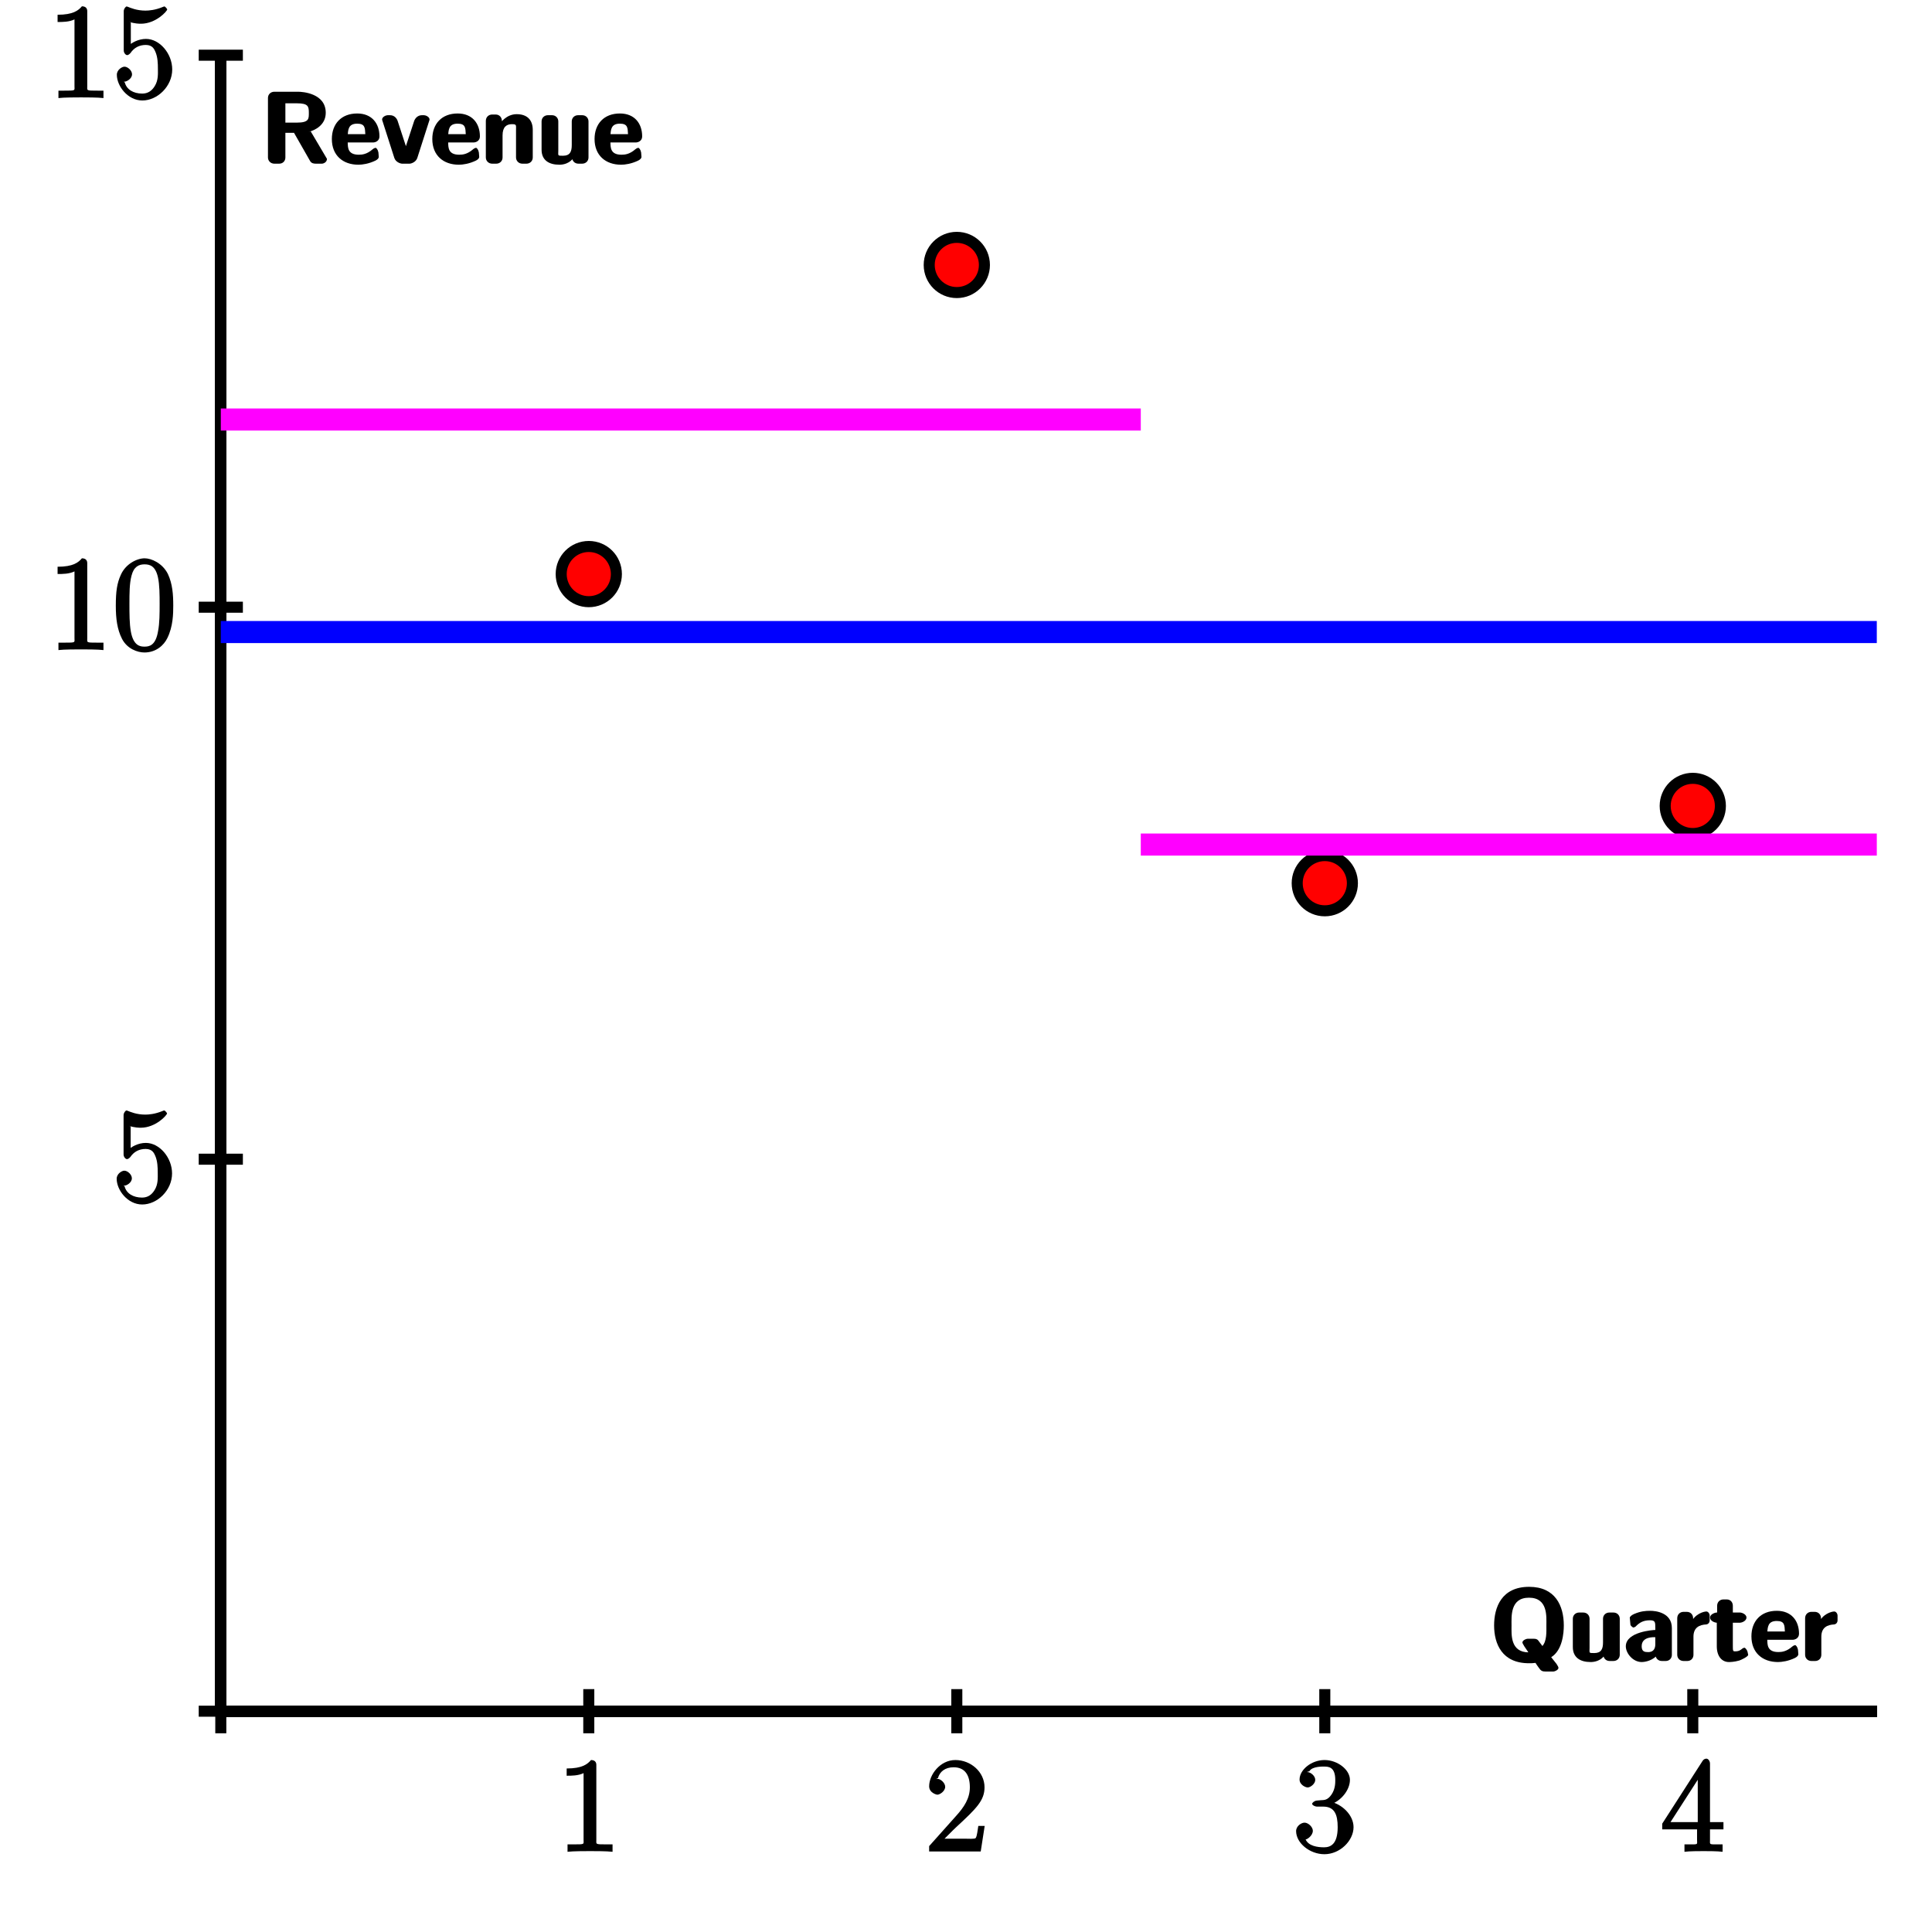
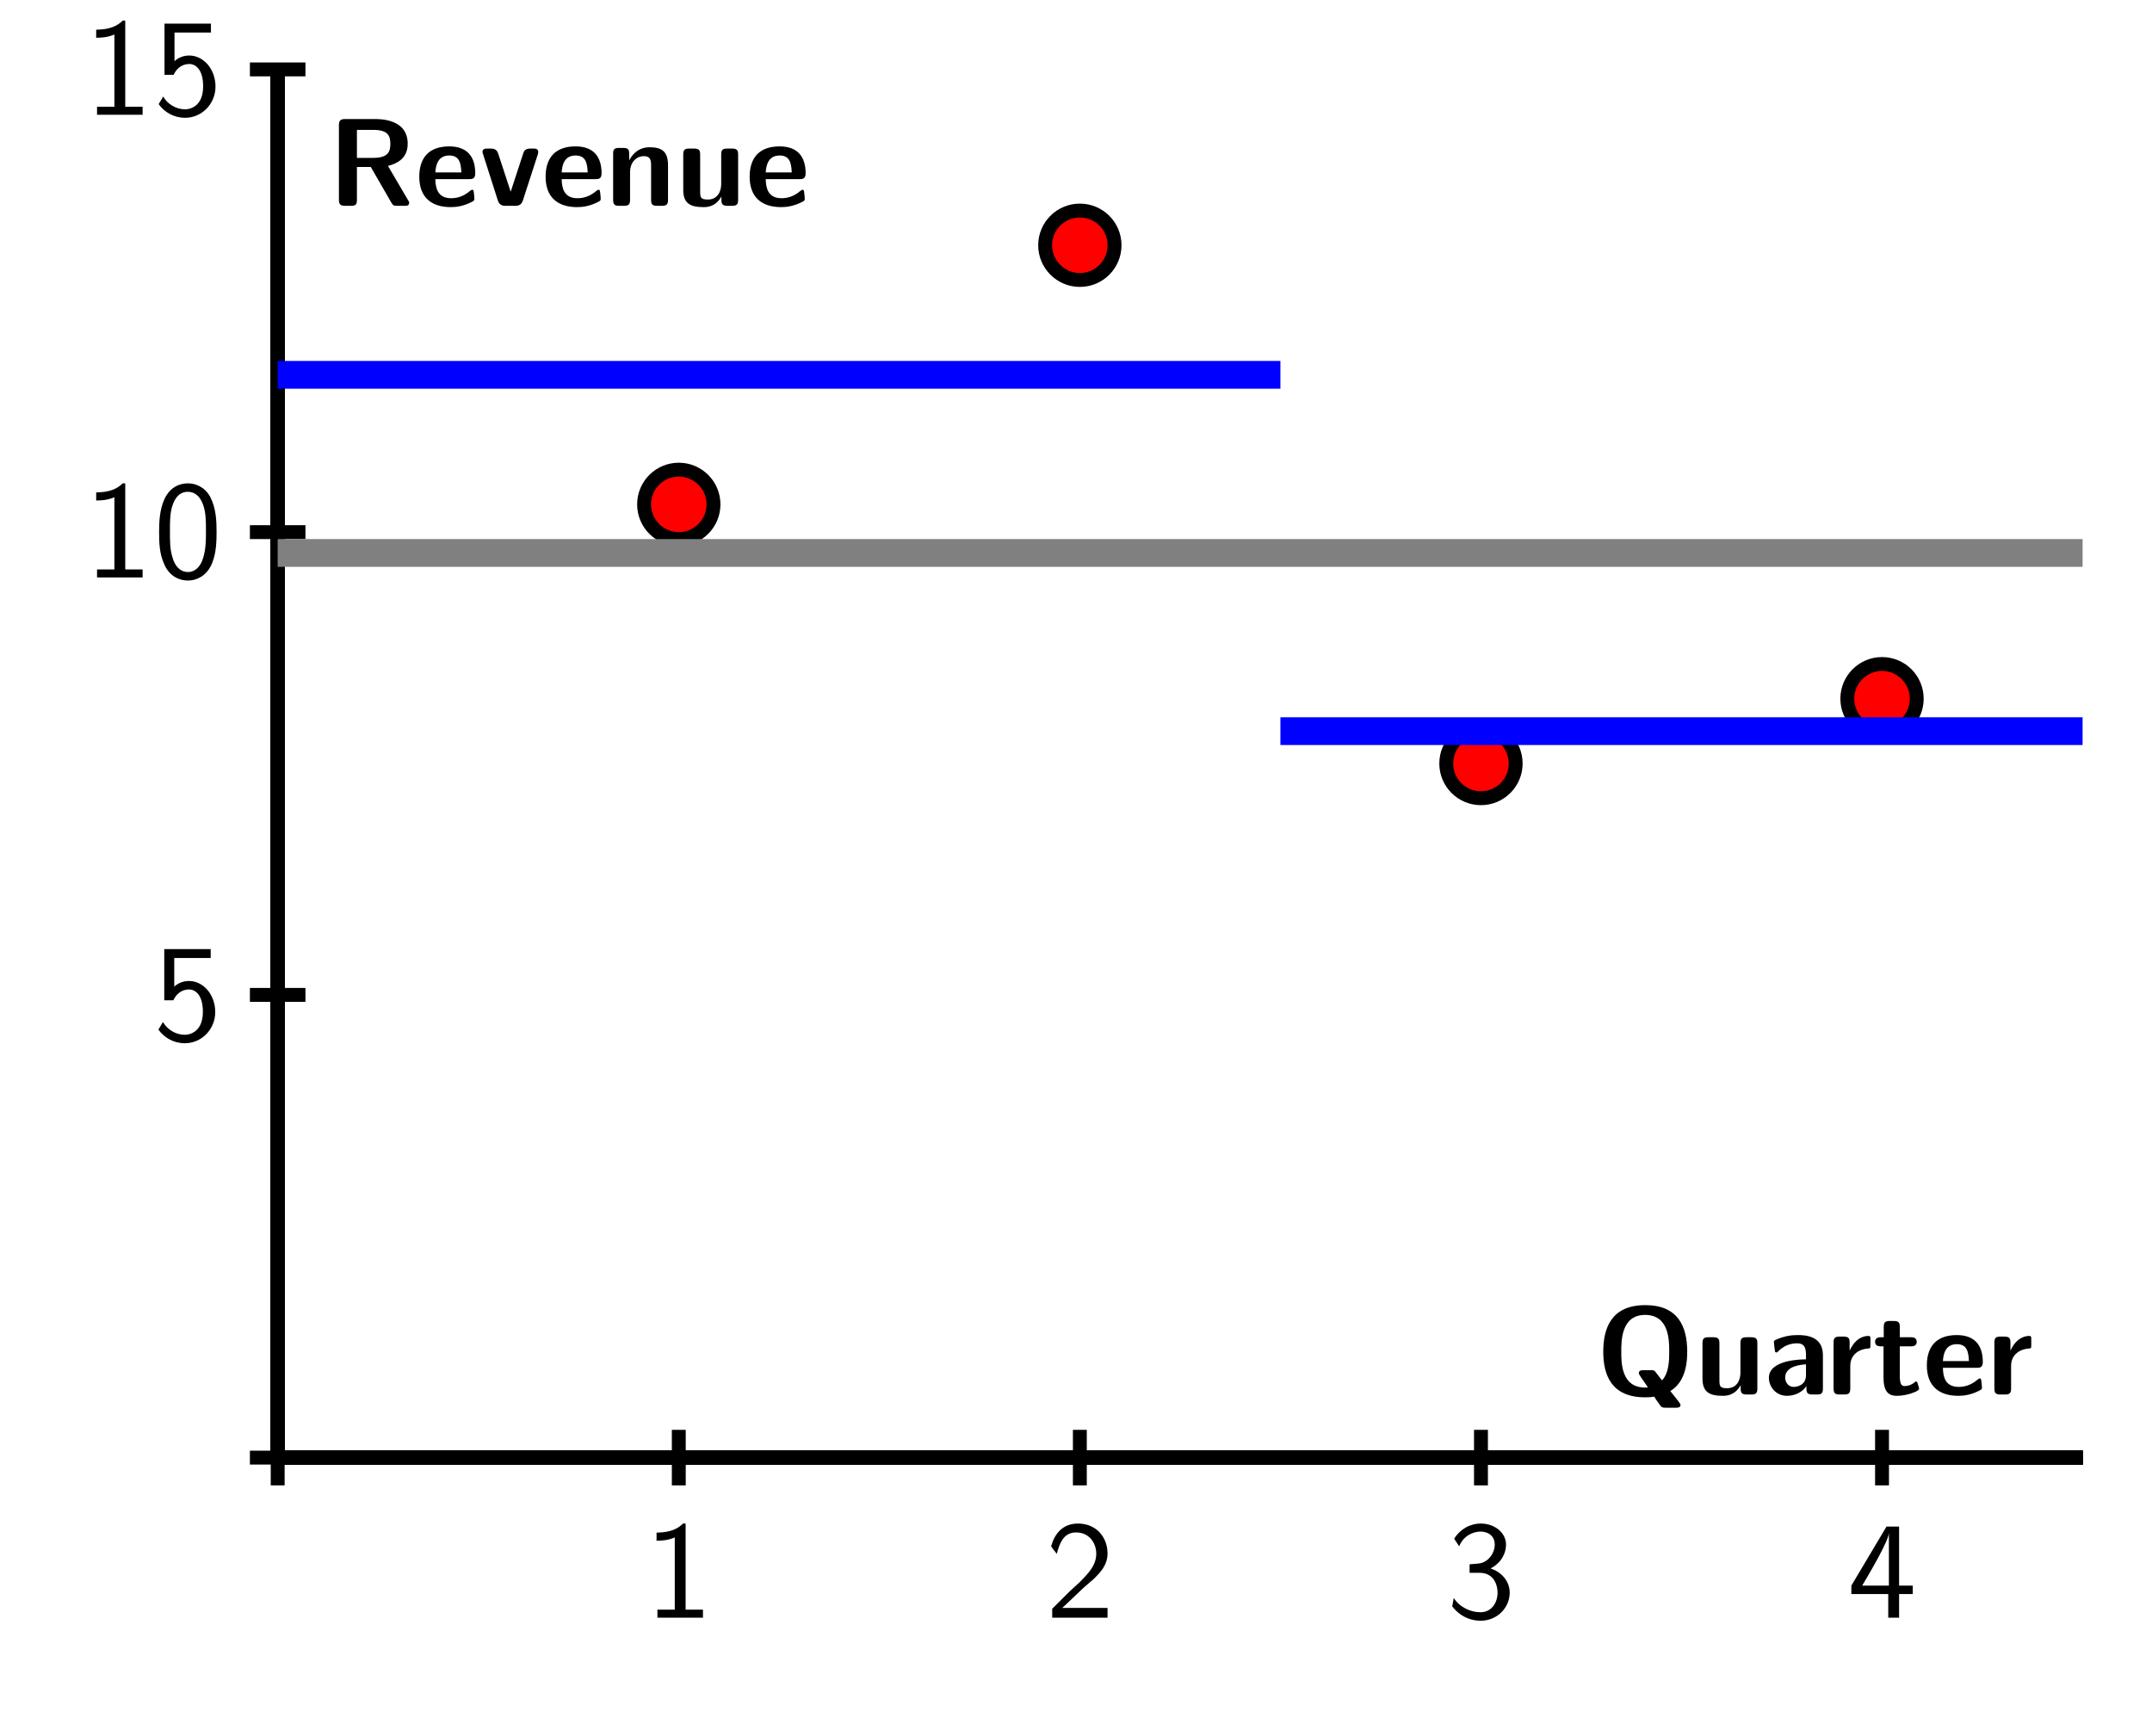
- <svg xmlns="http://www.w3.org/2000/svg" xmlns:xlink="http://www.w3.org/1999/xlink" width="175pt" height="175pt" viewBox="0 0 175 175" version="1.1">
+ <svg xmlns="http://www.w3.org/2000/svg" xmlns:xlink="http://www.w3.org/1999/xlink" width="155pt" height="125pt" viewBox="0 0 155 125" version="1.1">
  <defs>
    <g>
      <symbol overflow="visible" id="glyph0-0">
        <path style="stroke:none;" d="" />
      </symbol>
      <symbol overflow="visible" id="glyph0-1">
-         <path style="stroke:none;" d="M 3.609 -7.844 C 3.609 -8.109 3.453 -8.281 3.125 -8.281 C 2.812 -7.906 2.328 -7.516 0.922 -7.516 L 0.922 -6.859 C 1.375 -6.859 1.969 -6.859 2.453 -7.094 L 2.453 -1.062 C 2.453 -0.641 2.594 -0.641 1.531 -0.641 L 1 -0.641 L 1 0.031 C 1.484 -0.031 2.656 -0.031 3.047 -0.031 C 3.438 -0.031 4.594 -0.031 5.078 0.031 L 5.078 -0.641 L 4.547 -0.641 C 3.484 -0.641 3.609 -0.641 3.609 -1.062 Z M 3.609 -7.844 " />
+         <path style="stroke:none;" d="M 2.984 -6.781 L 2.797 -6.781 C 2.203 -6.172 1.375 -6.141 0.891 -6.125 L 0.891 -5.547 C 1.219 -5.547 1.703 -5.562 2.203 -5.781 L 2.203 -0.578 L 0.953 -0.578 L 0.953 0 L 4.234 0 L 4.234 -0.578 L 2.984 -0.578 Z M 2.984 -6.781 " />
      </symbol>
      <symbol overflow="visible" id="glyph0-2">
-         <path style="stroke:none;" d="M 5.281 -2.312 L 4.875 -2.312 C 4.812 -1.953 4.766 -1.406 4.641 -1.219 C 4.562 -1.109 4 -1.156 3.641 -1.156 L 1.422 -1.156 L 1.531 -0.891 C 1.844 -1.156 2.578 -1.938 2.891 -2.219 C 4.719 -3.906 5.438 -4.625 5.438 -5.812 C 5.438 -7.203 4.188 -8.281 2.797 -8.281 C 1.406 -8.281 0.422 -6.938 0.422 -5.906 C 0.422 -5.297 1.109 -5.141 1.156 -5.141 C 1.406 -5.141 1.875 -5.469 1.875 -5.859 C 1.875 -6.188 1.484 -6.578 1.156 -6.578 C 1.047 -6.578 1.016 -6.578 1.219 -6.641 C 1.375 -7.219 1.859 -7.625 2.641 -7.625 C 3.656 -7.625 4.109 -6.922 4.109 -5.812 C 4.109 -4.797 3.578 -4.016 2.891 -3.25 L 0.422 -0.484 L 0.422 0 L 5.094 0 L 5.453 -2.312 Z M 5.281 -2.312 " />
+         <path style="stroke:none;" d="M 1.734 -1.875 L 0.5 -0.641 L 0.5 0 L 4.484 0 L 4.484 -0.703 L 2.672 -0.703 C 2.547 -0.703 2.438 -0.703 2.312 -0.703 L 1.219 -0.703 C 1.547 -0.984 2.297 -1.734 2.609 -2.016 C 2.797 -2.203 3.312 -2.625 3.5 -2.797 C 3.953 -3.25 4.484 -3.781 4.484 -4.625 C 4.484 -5.781 3.688 -6.781 2.359 -6.781 C 1.219 -6.781 0.656 -6 0.422 -5.141 C 0.547 -4.969 0.594 -4.906 0.609 -4.875 C 0.625 -4.859 0.734 -4.734 0.828 -4.594 C 1.031 -5.359 1.312 -6.141 2.219 -6.141 C 3.156 -6.141 3.672 -5.391 3.672 -4.609 C 3.672 -3.766 3.094 -3.188 2.516 -2.594 Z M 1.734 -1.875 " />
      </symbol>
      <symbol overflow="visible" id="glyph0-3">
-         <path style="stroke:none;" d="M 2.203 -4.609 C 2 -4.594 1.781 -4.422 1.781 -4.312 C 1.781 -4.203 2.016 -4.062 2.234 -4.062 L 2.781 -4.062 C 3.797 -4.062 4.094 -3.359 4.094 -2.203 C 4.094 -0.641 3.438 -0.375 2.859 -0.375 C 2.281 -0.375 1.453 -0.484 1.188 -1.094 C 1.328 -1.078 1.844 -1.438 1.844 -1.875 C 1.844 -2.219 1.422 -2.609 1.094 -2.609 C 0.797 -2.609 0.328 -2.297 0.328 -1.844 C 0.328 -0.766 1.562 0.25 2.891 0.25 C 4.312 0.25 5.531 -0.984 5.531 -2.203 C 5.531 -3.297 4.484 -4.312 3.344 -4.531 L 3.344 -4.219 C 4.375 -4.531 5.203 -5.547 5.203 -6.484 C 5.203 -7.422 4.062 -8.281 2.906 -8.281 C 1.703 -8.281 0.641 -7.391 0.641 -6.516 C 0.641 -6.031 1.188 -5.797 1.375 -5.797 C 1.625 -5.797 2.062 -6.125 2.062 -6.484 C 2.062 -6.859 1.625 -7.188 1.359 -7.188 C 1.281 -7.188 1.266 -7.188 1.531 -7.266 C 1.781 -7.734 2.812 -7.688 2.875 -7.688 C 3.266 -7.688 3.875 -7.656 3.875 -6.484 C 3.875 -6.25 3.891 -5.688 3.547 -5.172 C 3.188 -4.641 2.891 -4.656 2.562 -4.641 Z M 2.203 -4.609 " />
+         <path style="stroke:none;" d="M 0.922 -5.141 C 1.203 -5.844 1.859 -6.203 2.469 -6.203 C 2.984 -6.203 3.484 -5.906 3.484 -5.266 C 3.484 -4.656 3.062 -4.062 2.453 -3.922 C 2.406 -3.906 2.375 -3.906 1.672 -3.844 L 1.672 -3.234 L 2.375 -3.234 C 3.453 -3.234 3.688 -2.312 3.688 -1.812 C 3.688 -1.031 3.219 -0.391 2.453 -0.391 C 1.766 -0.391 0.969 -0.734 0.531 -1.422 L 0.422 -0.812 C 1.156 0.125 2.062 0.219 2.469 0.219 C 3.688 0.219 4.562 -0.75 4.562 -1.797 C 4.562 -2.703 3.875 -3.328 3.188 -3.547 C 3.953 -3.953 4.297 -4.625 4.297 -5.266 C 4.297 -6.125 3.469 -6.781 2.484 -6.781 C 1.703 -6.781 0.984 -6.375 0.562 -5.688 Z M 0.922 -5.141 " />
      </symbol>
      <symbol overflow="visible" id="glyph0-4">
-         <path style="stroke:none;" d="M 4.484 -7.953 C 4.484 -8.188 4.328 -8.406 4.156 -8.406 C 4.062 -8.406 3.906 -8.359 3.812 -8.203 L 0.156 -2.516 L 0.156 -2 L 3.312 -2 L 3.312 -1.062 C 3.312 -0.609 3.453 -0.641 2.578 -0.641 L 2.172 -0.641 L 2.172 0.031 C 2.609 -0.031 3.562 -0.031 3.906 -0.031 C 4.234 -0.031 5.203 -0.031 5.625 0.031 L 5.625 -0.641 L 5.234 -0.641 C 4.375 -0.641 4.484 -0.609 4.484 -1.062 L 4.484 -2 L 5.703 -2 L 5.703 -2.656 L 4.484 -2.656 Z M 3.375 -7.016 L 3.375 -2.656 L 0.906 -2.656 L 3.641 -6.906 Z M 3.375 -7.016 " />
+         <path style="stroke:none;" d="M 3.719 -1.703 L 4.703 -1.703 L 4.703 -2.312 L 3.719 -2.312 L 3.719 -6.562 L 2.812 -6.562 L 0.281 -2.312 L 0.281 -1.703 L 2.938 -1.703 L 2.938 0 L 3.719 0 Z M 1.062 -2.312 C 1.578 -3.188 2.984 -5.547 2.984 -6.125 L 2.984 -2.312 Z M 1.062 -2.312 " />
      </symbol>
      <symbol overflow="visible" id="glyph0-5">
-         <path style="stroke:none;" d="M 1.531 -6.875 C 2.047 -6.703 2.469 -6.703 2.609 -6.703 C 3.953 -6.703 4.984 -7.844 4.984 -8 C 4.984 -8.047 4.797 -8.266 4.734 -8.266 C 4.703 -8.266 4.688 -8.266 4.578 -8.219 C 3.906 -7.938 3.328 -7.891 3.016 -7.891 C 2.219 -7.891 1.656 -8.141 1.422 -8.234 C 1.344 -8.266 1.312 -8.266 1.312 -8.266 C 1.219 -8.266 1.047 -8.047 1.047 -7.844 L 1.047 -4.281 C 1.047 -4.062 1.219 -3.859 1.359 -3.859 C 1.422 -3.859 1.531 -3.906 1.656 -4.047 C 1.984 -4.531 2.453 -4.781 3.047 -4.781 C 3.688 -4.781 3.828 -4.344 3.922 -4.141 C 4.125 -3.672 4.141 -3.078 4.141 -2.625 C 4.141 -2.172 4.188 -1.594 3.859 -1.062 C 3.594 -0.625 3.234 -0.375 2.719 -0.375 C 1.922 -0.375 1.297 -0.75 1.141 -1.391 C 0.984 -1.469 1.062 -1.453 1.109 -1.453 C 1.312 -1.453 1.797 -1.719 1.797 -2.125 C 1.797 -2.453 1.422 -2.812 1.109 -2.812 C 0.906 -2.812 0.422 -2.547 0.422 -2.078 C 0.422 -1.062 1.406 0.25 2.734 0.25 C 4.094 0.25 5.438 -1.031 5.438 -2.562 C 5.438 -3.984 4.312 -5.328 3.062 -5.328 C 2.375 -5.328 1.734 -4.984 1.422 -4.641 L 1.688 -4.531 L 1.688 -6.812 Z M 1.531 -6.875 " />
+         <path style="stroke:none;" d="M 1.531 -5.922 L 4.156 -5.922 L 4.156 -6.562 L 0.812 -6.562 L 0.812 -2.875 L 1.469 -2.875 C 1.641 -3.266 2.016 -3.656 2.594 -3.656 C 3.062 -3.656 3.594 -3.25 3.594 -2.047 C 3.594 -0.391 2.375 -0.391 2.297 -0.391 C 1.625 -0.391 1.016 -0.781 0.719 -1.312 L 0.391 -0.766 C 0.797 -0.188 1.484 0.219 2.297 0.219 C 3.484 0.219 4.484 -0.766 4.484 -2.031 C 4.484 -3.281 3.625 -4.266 2.594 -4.266 C 2.203 -4.266 1.812 -4.125 1.531 -3.859 Z M 1.531 -5.922 " />
      </symbol>
      <symbol overflow="visible" id="glyph0-6">
-         <path style="stroke:none;" d="M 5.531 -3.984 C 5.531 -4.984 5.469 -5.953 5.047 -6.859 C 4.547 -7.859 3.531 -8.281 2.938 -8.281 C 2.25 -8.281 1.219 -7.781 0.781 -6.781 C 0.438 -6.031 0.328 -5.281 0.328 -3.984 C 0.328 -2.812 0.453 -1.844 0.891 -0.984 C 1.359 -0.078 2.297 0.25 2.922 0.25 C 3.969 0.25 4.688 -0.406 5 -1.062 C 5.516 -2.109 5.531 -3.281 5.531 -3.984 Z M 2.922 -0.281 C 2.547 -0.281 1.922 -0.344 1.688 -1.656 C 1.562 -2.375 1.562 -3.281 1.562 -4.125 C 1.562 -5.109 1.562 -6 1.75 -6.703 C 1.953 -7.516 2.406 -7.734 2.922 -7.734 C 3.391 -7.734 3.906 -7.609 4.141 -6.578 C 4.297 -5.891 4.297 -4.938 4.297 -4.125 C 4.297 -3.328 4.297 -2.406 4.156 -1.688 C 3.938 -0.359 3.344 -0.281 2.922 -0.281 Z M 2.922 -0.281 " />
+         <path style="stroke:none;" d="M 4.562 -3.266 C 4.562 -4.047 4.531 -4.984 4.109 -5.797 C 3.703 -6.547 3.016 -6.781 2.5 -6.781 C 1.906 -6.781 1.203 -6.516 0.797 -5.625 C 0.469 -4.891 0.422 -4.062 0.422 -3.266 C 0.422 -2.469 0.453 -1.734 0.766 -1.016 C 1.156 -0.047 1.922 0.219 2.484 0.219 C 3.219 0.219 3.844 -0.188 4.172 -0.875 C 4.469 -1.531 4.562 -2.188 4.562 -3.266 Z M 2.5 -0.391 C 1.984 -0.391 1.562 -0.766 1.375 -1.484 C 1.203 -2.062 1.203 -2.594 1.203 -3.375 C 1.203 -4.016 1.203 -4.609 1.375 -5.156 C 1.438 -5.344 1.688 -6.172 2.484 -6.172 C 3.266 -6.172 3.531 -5.406 3.594 -5.234 C 3.797 -4.672 3.797 -4 3.797 -3.375 C 3.797 -2.719 3.797 -2.094 3.609 -1.453 C 3.344 -0.547 2.812 -0.391 2.5 -0.391 Z M 2.5 -0.391 " />
      </symbol>
      <symbol overflow="visible" id="glyph1-0">
        <path style="stroke:none;" d="" />
      </symbol>
      <symbol overflow="visible" id="glyph1-1">
-         <path style="stroke:none;" d="M 5.781 0.953 C 5.891 0.953 6.234 0.812 6.234 0.625 C 6.234 0.547 6.172 0.438 6.062 0.266 L 5.578 -0.344 C 6.609 -0.984 6.719 -2.562 6.719 -3.219 C 6.719 -5.016 5.938 -6.719 3.578 -6.719 C 1.078 -6.719 0.406 -4.859 0.406 -3.219 C 0.406 -1.531 1.141 0.203 3.562 0.203 C 3.719 0.203 3.922 0.203 4.156 0.172 C 4.219 0.281 4.328 0.438 4.453 0.609 C 4.641 0.891 4.766 0.953 5.062 0.953 Z M 3.438 -2.016 C 3.312 -2.016 2.969 -1.875 2.969 -1.672 C 2.969 -1.578 3.297 -1.078 3.469 -0.844 C 3.484 -0.797 3.594 -0.688 3.594 -0.656 C 3.594 -0.641 3.594 -0.781 3.562 -0.781 C 1.844 -0.781 1.984 -2.422 1.984 -3.219 C 1.984 -4.016 1.844 -5.734 3.562 -5.734 C 5.297 -5.734 5.141 -4.016 5.141 -3.219 C 5.141 -2.656 5.188 -1.812 4.781 -1.359 L 4.391 -1.875 C 4.297 -1.984 4.172 -2.016 3.984 -2.016 Z M 3.438 -2.016 " />
+         <path style="stroke:none;" d="M 5.781 0.953 C 5.891 0.953 6.109 0.953 6.109 0.75 C 6.109 0.688 6.078 0.672 5.969 0.5 L 5.375 -0.25 C 6.531 -0.938 6.594 -2.438 6.594 -3.078 C 6.594 -4.891 5.938 -6.438 3.578 -6.438 C 1.078 -6.438 0.547 -4.719 0.547 -3.078 C 0.547 -1.391 1.141 0.203 3.562 0.203 C 3.719 0.203 3.922 0.203 4.219 0.156 C 4.312 0.312 4.422 0.484 4.547 0.641 C 4.734 0.922 4.766 0.953 5.062 0.953 Z M 3.438 -1.75 C 3.312 -1.75 3.109 -1.75 3.109 -1.531 C 3.109 -1.438 3.406 -1.031 3.562 -0.812 C 3.594 -0.766 3.75 -0.547 3.75 -0.516 C 3.75 -0.5 3.594 -0.5 3.562 -0.5 C 1.844 -0.5 1.844 -2.281 1.844 -3.094 C 1.844 -3.875 1.844 -5.734 3.562 -5.734 C 5.297 -5.734 5.297 -3.891 5.297 -3.094 C 5.297 -2.516 5.297 -1.578 4.781 -1.016 L 4.297 -1.641 C 4.203 -1.75 4.172 -1.75 3.984 -1.75 Z M 3.438 -1.75 " />
      </symbol>
      <symbol overflow="visible" id="glyph1-2">
-         <path style="stroke:none;" d="M 4.641 -3.828 C 4.641 -4.109 4.438 -4.391 4.062 -4.391 L 3.703 -4.391 C 3.359 -4.391 3.125 -4.141 3.125 -3.828 L 3.125 -1.688 C 3.125 -1.094 2.969 -0.719 2.328 -0.719 C 1.812 -0.719 1.906 -0.719 1.906 -1.188 L 1.906 -3.828 C 1.906 -4.109 1.703 -4.391 1.328 -4.391 L 0.969 -4.391 C 0.641 -4.391 0.391 -4.156 0.391 -3.828 L 0.391 -1.266 C 0.391 -0.312 1.062 0.094 2 0.094 C 2.234 0.094 2.969 0.062 3.391 -0.703 L 3.156 -0.797 L 3.156 -0.562 C 3.156 -0.281 3.359 0 3.734 0 L 4.062 0 C 4.406 0 4.641 -0.25 4.641 -0.562 Z M 4.641 -3.828 " />
+         <path style="stroke:none;" d="M 4.5 -3.688 C 4.5 -3.984 4.438 -4.125 4.062 -4.125 L 3.703 -4.125 C 3.359 -4.125 3.281 -4 3.281 -3.688 L 3.281 -1.562 C 3.281 -0.969 2.969 -0.453 2.328 -0.453 C 1.812 -0.453 1.766 -0.578 1.766 -1.047 L 1.766 -3.688 C 1.766 -3.984 1.703 -4.125 1.328 -4.125 L 0.969 -4.125 C 0.641 -4.125 0.547 -4.016 0.547 -3.688 L 0.547 -1.141 C 0.547 -0.172 1.062 0.094 2 0.094 C 2.234 0.094 2.875 0.094 3.297 -0.672 L 3.297 -0.438 C 3.297 -0.141 3.359 0 3.734 0 L 4.062 0 C 4.406 0 4.5 -0.109 4.5 -0.438 Z M 4.5 -3.688 " />
      </symbol>
      <symbol overflow="visible" id="glyph1-3">
-         <path style="stroke:none;" d="M 4.312 -2.984 C 4.312 -4.406 2.812 -4.547 2.359 -4.547 C 1.938 -4.547 1.484 -4.516 0.875 -4.25 C 0.688 -4.172 0.5 -4.016 0.5 -3.922 C 0.5 -3.859 0.562 -3.328 0.562 -3.266 C 0.578 -3.203 0.766 -3.031 0.828 -3.031 C 0.875 -3.031 0.984 -3.094 1.016 -3.109 C 1.406 -3.516 1.766 -3.688 2.328 -3.688 C 2.812 -3.688 2.812 -3.516 2.812 -2.984 L 2.812 -2.812 C 2.641 -2.812 0.141 -2.656 0.141 -1.328 C 0.141 -0.703 0.781 0.094 1.578 0.094 C 1.875 0.094 2.641 -0.031 3.062 -0.641 L 2.828 -0.75 L 2.828 -0.562 C 2.828 -0.281 3.047 0 3.406 0 L 3.75 0 C 4.094 0 4.312 -0.25 4.312 -0.562 Z M 2.812 -1.516 C 2.812 -0.688 2.094 -0.812 2.062 -0.812 C 1.688 -0.812 1.578 -1.016 1.578 -1.344 C 1.578 -2.234 2.703 -2.156 2.812 -2.156 Z M 2.812 -1.516 " />
+         <path style="stroke:none;" d="M 4.172 -2.844 C 4.172 -4.266 2.812 -4.281 2.359 -4.281 C 1.938 -4.281 1.484 -4.234 0.875 -3.984 C 0.688 -3.906 0.641 -3.875 0.641 -3.781 C 0.641 -3.719 0.703 -3.188 0.719 -3.125 C 0.719 -3.062 0.766 -3.031 0.828 -3.031 C 0.875 -3.031 0.906 -3.047 0.922 -3.078 C 1.312 -3.484 1.766 -3.688 2.328 -3.688 C 2.812 -3.688 2.953 -3.391 2.953 -2.859 L 2.953 -2.531 C 2.641 -2.531 0.281 -2.516 0.281 -1.203 C 0.281 -0.562 0.781 0.094 1.578 0.094 C 1.875 0.094 2.562 0.016 2.984 -0.609 L 2.984 -0.438 C 2.984 -0.141 3.047 0 3.406 0 L 3.75 0 C 4.094 0 4.172 -0.109 4.172 -0.438 Z M 2.953 -1.391 C 2.953 -0.547 2.094 -0.547 2.062 -0.547 C 1.688 -0.547 1.453 -0.875 1.453 -1.219 C 1.453 -2.094 2.703 -2.156 2.953 -2.172 Z M 2.953 -1.391 " />
      </symbol>
      <symbol overflow="visible" id="glyph1-4">
-         <path style="stroke:none;" d="M 1.875 -2.203 C 1.875 -3.062 2.453 -3.281 3.031 -3.312 C 3.188 -3.328 3.344 -3.453 3.344 -3.688 L 3.344 -4.109 C 3.344 -4.297 3.203 -4.484 3.047 -4.484 C 2.797 -4.484 1.984 -4.266 1.625 -3.422 L 1.844 -3.422 L 1.844 -3.875 C 1.844 -4.172 1.641 -4.453 1.266 -4.453 L 0.984 -4.453 C 0.656 -4.453 0.406 -4.219 0.406 -3.875 L 0.406 -0.562 C 0.406 -0.25 0.641 0 0.984 0 L 1.312 0 C 1.656 0 1.875 -0.25 1.875 -0.562 Z M 1.875 -2.203 " />
+         <path style="stroke:none;" d="M 1.75 -2.062 C 1.75 -2.922 2.453 -3.281 3.031 -3.312 C 3.188 -3.328 3.203 -3.328 3.203 -3.562 L 3.203 -3.984 C 3.203 -4.156 3.203 -4.219 3.047 -4.219 C 2.797 -4.219 2.141 -4.125 1.703 -3.156 L 1.703 -3.75 C 1.703 -4.031 1.641 -4.172 1.266 -4.172 L 0.984 -4.172 C 0.656 -4.172 0.547 -4.078 0.547 -3.75 L 0.547 -0.438 C 0.547 -0.109 0.641 0 0.984 0 L 1.312 0 C 1.656 0 1.75 -0.109 1.75 -0.438 Z M 1.75 -2.062 " />
      </symbol>
      <symbol overflow="visible" id="glyph1-5">
-         <path style="stroke:none;" d="M 1.969 -3.469 L 2.766 -3.469 C 2.875 -3.469 3.328 -3.609 3.328 -3.938 C 3.328 -4.25 2.875 -4.391 2.766 -4.391 L 2.094 -4.391 L 2.094 -5 C 2.094 -5.297 1.906 -5.578 1.531 -5.578 L 1.25 -5.578 C 0.922 -5.578 0.672 -5.344 0.672 -5 L 0.672 -4.391 L 0.609 -4.391 C 0.516 -4.391 0.031 -4.25 0.031 -3.938 C 0.031 -3.609 0.5 -3.469 0.609 -3.469 L 0.641 -3.469 L 0.641 -1.328 C 0.641 -0.422 1.109 0.094 1.734 0.094 C 1.812 0.094 2.219 0.094 2.688 -0.047 C 2.828 -0.094 3.484 -0.391 3.484 -0.562 C 3.484 -0.578 3.469 -0.641 3.422 -0.844 C 3.375 -1.016 3.219 -1.203 3.141 -1.203 C 3.094 -1.203 2.984 -1.156 2.938 -1.109 C 2.828 -1.031 2.688 -0.875 2.312 -0.875 C 2.094 -0.875 2.094 -0.891 2.094 -1.484 L 2.094 -3.469 Z M 1.969 -3.469 " />
+         <path style="stroke:none;" d="M 1.969 -3.469 L 2.766 -3.469 C 2.875 -3.469 3.188 -3.469 3.188 -3.797 C 3.188 -4.125 2.875 -4.125 2.766 -4.125 L 1.969 -4.125 L 1.969 -4.875 C 1.969 -5.156 1.906 -5.297 1.531 -5.297 L 1.25 -5.297 C 0.922 -5.297 0.812 -5.203 0.812 -4.875 L 0.812 -4.125 L 0.609 -4.125 C 0.516 -4.125 0.188 -4.125 0.188 -3.797 C 0.188 -3.469 0.5 -3.469 0.609 -3.469 L 0.797 -3.469 L 0.797 -1.203 C 0.797 -0.281 1.109 0.094 1.734 0.094 C 1.812 0.094 2.219 0.094 2.688 -0.047 C 2.828 -0.094 3.359 -0.25 3.359 -0.422 C 3.359 -0.453 3.344 -0.516 3.281 -0.703 C 3.234 -0.875 3.219 -0.938 3.141 -0.938 C 3.094 -0.938 3.094 -0.922 3.031 -0.875 C 2.938 -0.797 2.688 -0.609 2.312 -0.609 C 2.094 -0.609 1.969 -0.75 1.969 -1.344 Z M 1.969 -3.469 " />
      </symbol>
      <symbol overflow="visible" id="glyph1-6">
-         <path style="stroke:none;" d="M 3.875 -1.922 C 4.094 -1.922 4.453 -2.062 4.453 -2.469 C 4.453 -3.641 3.766 -4.547 2.438 -4.547 C 0.984 -4.547 0.141 -3.594 0.141 -2.234 C 0.141 -0.75 1.141 0.094 2.547 0.094 C 2.891 0.094 3.484 0.016 4.094 -0.281 C 4.281 -0.375 4.391 -0.5 4.391 -0.609 C 4.391 -0.672 4.359 -0.938 4.359 -1.016 C 4.312 -1.281 4.172 -1.438 4.094 -1.438 C 4.062 -1.438 3.938 -1.391 3.844 -1.312 C 3.312 -0.844 2.875 -0.812 2.578 -0.812 C 1.562 -0.812 1.594 -1.484 1.578 -1.922 Z M 1.578 -2.531 C 1.609 -3.094 1.641 -3.625 2.438 -3.625 C 3.156 -3.625 3.141 -3.234 3.172 -2.672 L 1.578 -2.672 Z M 1.578 -2.531 " />
+         <path style="stroke:none;" d="M 3.875 -1.922 C 4.094 -1.922 4.312 -1.938 4.312 -2.344 C 4.312 -3.5 3.766 -4.281 2.438 -4.281 C 0.984 -4.281 0.281 -3.469 0.281 -2.094 C 0.281 -0.625 1.141 0.094 2.547 0.094 C 2.891 0.094 3.406 0.047 4 -0.25 C 4.188 -0.344 4.25 -0.375 4.25 -0.484 C 4.25 -0.547 4.234 -0.797 4.219 -0.875 C 4.188 -1.156 4.172 -1.156 4.094 -1.156 C 4.062 -1.156 4.047 -1.156 3.938 -1.078 C 3.406 -0.609 2.875 -0.547 2.578 -0.547 C 1.562 -0.547 1.453 -1.344 1.438 -1.922 Z M 1.438 -2.406 C 1.469 -2.953 1.641 -3.625 2.438 -3.625 C 3.156 -3.625 3.281 -3.109 3.312 -2.406 Z M 1.438 -2.406 " />
      </symbol>
      <symbol overflow="visible" id="glyph1-7">
-         <path style="stroke:none;" d="M 4.344 -2.875 C 4.906 -3.016 5.906 -3.484 5.906 -4.609 C 5.906 -6.375 3.812 -6.516 3.406 -6.516 L 1.25 -6.516 C 0.922 -6.516 0.672 -6.281 0.672 -5.953 L 0.672 -0.562 C 0.672 -0.25 0.922 0 1.25 0 L 1.688 0 C 2.031 0 2.25 -0.25 2.25 -0.562 L 2.25 -2.797 L 3.031 -2.797 L 4.484 -0.25 C 4.609 -0.031 4.812 0 5.016 0 L 5.547 0 C 5.719 0 6.016 -0.141 6.016 -0.438 L 4.547 -2.922 Z M 2.25 -3.578 L 2.25 -5.469 L 3.281 -5.469 C 4.328 -5.469 4.375 -5.188 4.375 -4.594 C 4.375 -4.062 4.391 -3.719 3.281 -3.719 L 2.25 -3.719 Z M 2.25 -3.578 " />
+         <path style="stroke:none;" d="M 4.344 -2.875 C 4.906 -3.016 5.766 -3.359 5.766 -4.469 C 5.766 -6.25 3.812 -6.25 3.406 -6.25 L 1.25 -6.25 C 0.922 -6.25 0.812 -6.141 0.812 -5.812 L 0.812 -0.438 C 0.812 -0.109 0.922 0 1.25 0 L 1.688 0 C 2.031 0 2.109 -0.109 2.109 -0.438 L 2.109 -2.797 L 3.109 -2.797 L 4.594 -0.219 C 4.719 0 4.812 0 5.016 0 L 5.547 0 C 5.719 0 5.875 0 5.875 -0.266 Z M 2.109 -3.453 L 2.109 -5.469 L 3.281 -5.469 C 4.328 -5.469 4.516 -5.062 4.516 -4.469 C 4.516 -3.938 4.391 -3.453 3.281 -3.453 Z M 2.109 -3.453 " />
      </symbol>
      <symbol overflow="visible" id="glyph1-8">
-         <path style="stroke:none;" d="M 4.344 -3.828 C 4.391 -3.953 4.391 -3.984 4.391 -4 C 4.391 -4.25 4.031 -4.391 3.891 -4.391 L 3.703 -4.391 C 3.328 -4.391 3.094 -4.125 3 -3.875 L 2.109 -1.156 L 2.391 -1.156 L 1.5 -3.875 C 1.438 -4.062 1.234 -4.391 0.812 -4.391 L 0.594 -4.391 C 0.453 -4.391 0.094 -4.25 0.094 -4 C 0.094 -3.984 0.094 -3.953 0.141 -3.828 L 1.203 -0.516 C 1.328 -0.141 1.75 0 1.922 0 L 2.578 0 C 2.734 0 3.156 -0.141 3.281 -0.516 Z M 4.344 -3.828 " />
+         <path style="stroke:none;" d="M 4.219 -3.703 C 4.25 -3.828 4.25 -3.844 4.25 -3.875 C 4.25 -4.125 4.031 -4.125 3.891 -4.125 L 3.703 -4.125 C 3.328 -4.125 3.234 -3.984 3.156 -3.734 L 2.266 -1.016 L 1.375 -3.734 C 1.312 -3.922 1.234 -4.125 0.812 -4.125 L 0.594 -4.125 C 0.453 -4.125 0.234 -4.125 0.234 -3.875 C 0.234 -3.844 0.234 -3.828 0.281 -3.703 L 1.344 -0.375 C 1.469 0 1.75 0 1.922 0 L 2.578 0 C 2.734 0 3.016 0 3.141 -0.375 Z M 4.219 -3.703 " />
      </symbol>
      <symbol overflow="visible" id="glyph1-9">
-         <path style="stroke:none;" d="M 4.641 -3.062 C 4.641 -3.984 4.109 -4.484 3.188 -4.484 C 2.234 -4.484 1.688 -3.672 1.641 -3.562 L 1.844 -3.562 L 1.844 -3.875 C 1.844 -4.172 1.641 -4.453 1.281 -4.453 L 0.969 -4.453 C 0.641 -4.453 0.391 -4.219 0.391 -3.875 L 0.391 -0.562 C 0.391 -0.25 0.641 0 0.969 0 L 1.328 0 C 1.672 0 1.906 -0.25 1.906 -0.562 L 1.906 -2.562 C 1.906 -3.344 2.281 -3.578 2.75 -3.578 C 3.188 -3.578 3.125 -3.5 3.125 -3.047 L 3.125 -0.562 C 3.125 -0.281 3.344 0 3.703 0 L 4.062 0 C 4.406 0 4.641 -0.25 4.641 -0.562 Z M 4.641 -3.062 " />
+         <path style="stroke:none;" d="M 4.5 -2.922 C 4.5 -3.859 4.109 -4.219 3.188 -4.219 C 2.234 -4.219 1.844 -3.531 1.719 -3.297 L 1.703 -3.297 L 1.703 -3.75 C 1.703 -4.031 1.641 -4.172 1.281 -4.172 L 0.969 -4.172 C 0.641 -4.172 0.547 -4.078 0.547 -3.75 L 0.547 -0.438 C 0.547 -0.109 0.641 0 0.969 0 L 1.328 0 C 1.672 0 1.766 -0.109 1.766 -0.438 L 1.766 -2.422 C 1.766 -3.203 2.281 -3.578 2.75 -3.578 C 3.188 -3.578 3.281 -3.359 3.281 -2.906 L 3.281 -0.438 C 3.281 -0.141 3.344 0 3.703 0 L 4.062 0 C 4.406 0 4.5 -0.109 4.5 -0.438 Z M 4.5 -2.922 " />
      </symbol>
    </g>
  </defs>
  <g id="surface1">
-     <path style="fill:none;stroke-width:10;stroke-linecap:butt;stroke-linejoin:miter;stroke:rgb(0%,0%,0%);stroke-opacity:1;stroke-miterlimit:10;" d="M 200 200 L 1700 200 M 200 200 L 200 1700 " transform="matrix(0.1,0,0,-0.1,0,175)" />
-     <path style="fill:none;stroke-width:10;stroke-linecap:butt;stroke-linejoin:miter;stroke:rgb(0%,0%,0%);stroke-opacity:1;stroke-miterlimit:10;" d="M 200 200 L 1700 200 M 200 200 L 200 1700 M 200 180 L 200 220 " transform="matrix(0.1,0,0,-0.1,0,175)" />
-     <path style="fill:none;stroke-width:10;stroke-linecap:butt;stroke-linejoin:miter;stroke:rgb(0%,0%,0%);stroke-opacity:1;stroke-miterlimit:10;" d="M 200 200 L 1700 200 M 200 200 L 200 1700 M 533.32 180 L 533.32 220 " transform="matrix(0.1,0,0,-0.1,0,175)" />
-     <path style="fill:none;stroke-width:10;stroke-linecap:butt;stroke-linejoin:miter;stroke:rgb(0%,0%,0%);stroke-opacity:1;stroke-miterlimit:10;" d="M 200 200 L 1700 200 M 200 200 L 200 1700 M 866.68 180 L 866.68 220 " transform="matrix(0.1,0,0,-0.1,0,175)" />
-     <path style="fill:none;stroke-width:10;stroke-linecap:butt;stroke-linejoin:miter;stroke:rgb(0%,0%,0%);stroke-opacity:1;stroke-miterlimit:10;" d="M 200 200 L 1700 200 M 200 200 L 200 1700 M 1200 180 L 1200 220 " transform="matrix(0.1,0,0,-0.1,0,175)" />
-     <path style="fill:none;stroke-width:10;stroke-linecap:butt;stroke-linejoin:miter;stroke:rgb(0%,0%,0%);stroke-opacity:1;stroke-miterlimit:10;" d="M 200 200 L 1700 200 M 200 200 L 200 1700 M 1533.32 180 L 1533.32 220 " transform="matrix(0.1,0,0,-0.1,0,175)" />
-     <path style="fill:none;stroke-width:10;stroke-linecap:butt;stroke-linejoin:miter;stroke:rgb(0%,0%,0%);stroke-opacity:1;stroke-miterlimit:10;" d="M 200 200 L 1700 200 M 200 200 L 200 1700 M 180 200 L 220 200 " transform="matrix(0.1,0,0,-0.1,0,175)" />
-     <path style="fill:none;stroke-width:10;stroke-linecap:butt;stroke-linejoin:miter;stroke:rgb(0%,0%,0%);stroke-opacity:1;stroke-miterlimit:10;" d="M 200 200 L 1700 200 M 200 200 L 200 1700 M 180 700 L 220 700 " transform="matrix(0.1,0,0,-0.1,0,175)" />
-     <path style="fill:none;stroke-width:10;stroke-linecap:butt;stroke-linejoin:miter;stroke:rgb(0%,0%,0%);stroke-opacity:1;stroke-miterlimit:10;" d="M 200 200 L 1700 200 M 200 200 L 200 1700 M 180 1200 L 220 1200 " transform="matrix(0.1,0,0,-0.1,0,175)" />
-     <path style="fill:none;stroke-width:10;stroke-linecap:butt;stroke-linejoin:miter;stroke:rgb(0%,0%,0%);stroke-opacity:1;stroke-miterlimit:10;" d="M 200 200 L 1700 200 M 200 200 L 200 1700 M 180 1700 L 220 1700 " transform="matrix(0.1,0,0,-0.1,0,175)" />
+     <path style="fill:none;stroke-width:10;stroke-linecap:butt;stroke-linejoin:miter;stroke:rgb(0%,0%,0%);stroke-opacity:1;stroke-miterlimit:10;" d="M 200 200 L 1500 200 M 200 200 L 200 1200 " transform="matrix(0.1,0,0,-0.1,0,125)" />
+     <path style="fill:none;stroke-width:10;stroke-linecap:butt;stroke-linejoin:miter;stroke:rgb(0%,0%,0%);stroke-opacity:1;stroke-miterlimit:10;" d="M 200 200 L 1500 200 M 200 200 L 200 1200 M 200 180 L 200 220 " transform="matrix(0.1,0,0,-0.1,0,125)" />
+     <path style="fill:none;stroke-width:10;stroke-linecap:butt;stroke-linejoin:miter;stroke:rgb(0%,0%,0%);stroke-opacity:1;stroke-miterlimit:10;" d="M 200 200 L 1500 200 M 200 200 L 200 1200 M 488.906 180 L 488.906 220 " transform="matrix(0.1,0,0,-0.1,0,125)" />
+     <path style="fill:none;stroke-width:10;stroke-linecap:butt;stroke-linejoin:miter;stroke:rgb(0%,0%,0%);stroke-opacity:1;stroke-miterlimit:10;" d="M 200 200 L 1500 200 M 200 200 L 200 1200 M 777.773 180 L 777.773 220 " transform="matrix(0.1,0,0,-0.1,0,125)" />
+     <path style="fill:none;stroke-width:10;stroke-linecap:butt;stroke-linejoin:miter;stroke:rgb(0%,0%,0%);stroke-opacity:1;stroke-miterlimit:10;" d="M 200 200 L 1500 200 M 200 200 L 200 1200 M 1066.68 180 L 1066.68 220 " transform="matrix(0.1,0,0,-0.1,0,125)" />
+     <path style="fill:none;stroke-width:10;stroke-linecap:butt;stroke-linejoin:miter;stroke:rgb(0%,0%,0%);stroke-opacity:1;stroke-miterlimit:10;" d="M 200 200 L 1500 200 M 200 200 L 200 1200 M 1355.547 180 L 1355.547 220 " transform="matrix(0.1,0,0,-0.1,0,125)" />
+     <path style="fill:none;stroke-width:10;stroke-linecap:butt;stroke-linejoin:miter;stroke:rgb(0%,0%,0%);stroke-opacity:1;stroke-miterlimit:10;" d="M 200 200 L 1500 200 M 200 200 L 200 1200 M 180 200 L 220 200 " transform="matrix(0.1,0,0,-0.1,0,125)" />
+     <path style="fill:none;stroke-width:10;stroke-linecap:butt;stroke-linejoin:miter;stroke:rgb(0%,0%,0%);stroke-opacity:1;stroke-miterlimit:10;" d="M 200 200 L 1500 200 M 200 200 L 200 1200 M 180 533.32 L 220 533.32 " transform="matrix(0.1,0,0,-0.1,0,125)" />
+     <path style="fill:none;stroke-width:10;stroke-linecap:butt;stroke-linejoin:miter;stroke:rgb(0%,0%,0%);stroke-opacity:1;stroke-miterlimit:10;" d="M 200 200 L 1500 200 M 200 200 L 200 1200 M 180 866.68 L 220 866.68 " transform="matrix(0.1,0,0,-0.1,0,125)" />
+     <path style="fill:none;stroke-width:10;stroke-linecap:butt;stroke-linejoin:miter;stroke:rgb(0%,0%,0%);stroke-opacity:1;stroke-miterlimit:10;" d="M 200 200 L 1500 200 M 200 200 L 200 1200 M 180 1200 L 220 1200 " transform="matrix(0.1,0,0,-0.1,0,125)" />
    <g style="fill:rgb(0%,0%,0%);fill-opacity:1;">
-       <use xlink:href="#glyph0-1" x="50.407" y="167.704" />
+       <use xlink:href="#glyph0-1" x="46.398" y="116.531" />
    </g>
    <g style="fill:rgb(0%,0%,0%);fill-opacity:1;">
-       <use xlink:href="#glyph0-2" x="83.74" y="167.704" />
+       <use xlink:href="#glyph0-2" x="75.287" y="116.531" />
    </g>
    <g style="fill:rgb(0%,0%,0%);fill-opacity:1;">
-       <use xlink:href="#glyph0-3" x="117.073" y="167.704" />
+       <use xlink:href="#glyph0-3" x="104.176" y="116.531" />
    </g>
    <g style="fill:rgb(0%,0%,0%);fill-opacity:1;">
-       <use xlink:href="#glyph0-4" x="150.407" y="167.704" />
+       <use xlink:href="#glyph0-4" x="133.065" y="116.531" />
    </g>
    <g style="fill:rgb(0%,0%,0%);fill-opacity:1;">
-       <use xlink:href="#glyph0-5" x="10.147" y="108.852" />
+       <use xlink:href="#glyph0-5" x="11.019" y="74.932" />
    </g>
    <g style="fill:rgb(0%,0%,0%);fill-opacity:1;">
-       <use xlink:href="#glyph0-1" x="4.294" y="58.852" />
-       <use xlink:href="#glyph0-6" x="10.162" y="58.852" />
+       <use xlink:href="#glyph0-1" x="6.037" y="41.599" />
+       <use xlink:href="#glyph0-6" x="11.037" y="41.599" />
    </g>
    <g style="fill:rgb(0%,0%,0%);fill-opacity:1;">
-       <use xlink:href="#glyph0-1" x="4.294" y="8.852" />
-       <use xlink:href="#glyph0-5" x="10.162" y="8.852" />
+       <use xlink:href="#glyph0-1" x="6.037" y="8.266" />
+       <use xlink:href="#glyph0-5" x="11.037" y="8.266" />
    </g>
-     <path style=" stroke:none;fill-rule:nonzero;fill:rgb(100%,0%,0%);fill-opacity:1;" d="M 55.832 52 C 55.832 50.617 54.715 49.5 53.332 49.5 C 51.953 49.5 50.832 50.617 50.832 52 C 50.832 53.383 51.953 54.5 53.332 54.5 C 54.715 54.5 55.832 53.383 55.832 52 " />
-     <path style="fill:none;stroke-width:10;stroke-linecap:butt;stroke-linejoin:miter;stroke:rgb(0%,0%,0%);stroke-opacity:1;stroke-miterlimit:10;" d="M 558.32 1230 C 558.32 1243.828 547.148 1255 533.32 1255 C 519.531 1255 508.32 1243.828 508.32 1230 C 508.32 1216.172 519.531 1205 533.32 1205 C 547.148 1205 558.32 1216.172 558.32 1230 Z M 558.32 1230 " transform="matrix(0.1,0,0,-0.1,0,175)" />
-     <path style=" stroke:none;fill-rule:nonzero;fill:rgb(100%,0%,0%);fill-opacity:1;" d="M 89.168 24 C 89.168 22.617 88.047 21.5 86.668 21.5 C 85.285 21.5 84.168 22.617 84.168 24 C 84.168 25.383 85.285 26.5 86.668 26.5 C 88.047 26.5 89.168 25.383 89.168 24 " />
-     <path style="fill:none;stroke-width:10;stroke-linecap:butt;stroke-linejoin:miter;stroke:rgb(0%,0%,0%);stroke-opacity:1;stroke-miterlimit:10;" d="M 891.68 1510 C 891.68 1523.828 880.469 1535 866.68 1535 C 852.852 1535 841.68 1523.828 841.68 1510 C 841.68 1496.172 852.852 1485 866.68 1485 C 880.469 1485 891.68 1496.172 891.68 1510 Z M 891.68 1510 " transform="matrix(0.1,0,0,-0.1,0,175)" />
-     <path style=" stroke:none;fill-rule:nonzero;fill:rgb(100%,0%,0%);fill-opacity:1;" d="M 122.5 80 C 122.5 78.617 121.383 77.5 120 77.5 C 118.617 77.5 117.5 78.617 117.5 80 C 117.5 81.383 118.617 82.5 120 82.5 C 121.383 82.5 122.5 81.383 122.5 80 " />
-     <path style="fill:none;stroke-width:10;stroke-linecap:butt;stroke-linejoin:miter;stroke:rgb(0%,0%,0%);stroke-opacity:1;stroke-miterlimit:10;" d="M 1225 950 C 1225 963.828 1213.828 975 1200 975 C 1186.172 975 1175 963.828 1175 950 C 1175 936.172 1186.172 925 1200 925 C 1213.828 925 1225 936.172 1225 950 Z M 1225 950 " transform="matrix(0.1,0,0,-0.1,0,175)" />
-     <path style=" stroke:none;fill-rule:nonzero;fill:rgb(100%,0%,0%);fill-opacity:1;" d="M 155.832 73 C 155.832 71.617 154.715 70.5 153.332 70.5 C 151.953 70.5 150.832 71.617 150.832 73 C 150.832 74.383 151.953 75.5 153.332 75.5 C 154.715 75.5 155.832 74.383 155.832 73 " />
-     <path style="fill:none;stroke-width:10;stroke-linecap:butt;stroke-linejoin:miter;stroke:rgb(0%,0%,0%);stroke-opacity:1;stroke-miterlimit:10;" d="M 1558.32 1020 C 1558.32 1033.828 1547.148 1045 1533.32 1045 C 1519.531 1045 1508.32 1033.828 1508.32 1020 C 1508.32 1006.172 1519.531 995 1533.32 995 C 1547.148 995 1558.32 1006.172 1558.32 1020 Z M 1558.32 1020 " transform="matrix(0.1,0,0,-0.1,0,175)" />
-     <path style="fill:none;stroke-width:20;stroke-linecap:butt;stroke-linejoin:miter;stroke:rgb(0%,0%,100%);stroke-opacity:1;stroke-miterlimit:10;" d="M 200 1177.5 L 1700 1177.5 " transform="matrix(0.1,0,0,-0.1,0,175)" />
-     <path style="fill:none;stroke-width:20;stroke-linecap:butt;stroke-linejoin:miter;stroke:rgb(100%,0%,100%);stroke-opacity:1;stroke-miterlimit:10;" d="M 200 1370 L 1033.32 1370 " transform="matrix(0.1,0,0,-0.1,0,175)" />
-     <path style="fill:none;stroke-width:20;stroke-linecap:butt;stroke-linejoin:miter;stroke:rgb(100%,0%,100%);stroke-opacity:1;stroke-miterlimit:10;" d="M 1033.32 985 L 1700 985 " transform="matrix(0.1,0,0,-0.1,0,175)" />
+     <path style=" stroke:none;fill-rule:nonzero;fill:rgb(100%,0%,0%);fill-opacity:1;" d="M 51.391 36.332 C 51.391 34.953 50.27 33.832 48.891 33.832 C 47.508 33.832 46.391 34.953 46.391 36.332 C 46.391 37.715 47.508 38.832 48.891 38.832 C 50.27 38.832 51.391 37.715 51.391 36.332 " />
+     <path style="fill:none;stroke-width:10;stroke-linecap:butt;stroke-linejoin:miter;stroke:rgb(0%,0%,0%);stroke-opacity:1;stroke-miterlimit:10;" d="M 513.906 886.68 C 513.906 900.469 502.695 911.68 488.906 911.68 C 475.078 911.68 463.906 900.469 463.906 886.68 C 463.906 872.852 475.078 861.68 488.906 861.68 C 502.695 861.68 513.906 872.852 513.906 886.68 Z M 513.906 886.68 " transform="matrix(0.1,0,0,-0.1,0,125)" />
+     <path style=" stroke:none;fill-rule:nonzero;fill:rgb(100%,0%,0%);fill-opacity:1;" d="M 80.277 17.668 C 80.277 16.285 79.16 15.168 77.777 15.168 C 76.398 15.168 75.277 16.285 75.277 17.668 C 75.277 19.047 76.398 20.168 77.777 20.168 C 79.16 20.168 80.277 19.047 80.277 17.668 " />
+     <path style="fill:none;stroke-width:10;stroke-linecap:butt;stroke-linejoin:miter;stroke:rgb(0%,0%,0%);stroke-opacity:1;stroke-miterlimit:10;" d="M 802.773 1073.32 C 802.773 1087.148 791.602 1098.32 777.773 1098.32 C 763.984 1098.32 752.773 1087.148 752.773 1073.32 C 752.773 1059.531 763.984 1048.32 777.773 1048.32 C 791.602 1048.32 802.773 1059.531 802.773 1073.32 Z M 802.773 1073.32 " transform="matrix(0.1,0,0,-0.1,0,125)" />
+     <path style=" stroke:none;fill-rule:nonzero;fill:rgb(100%,0%,0%);fill-opacity:1;" d="M 109.168 55 C 109.168 53.617 108.047 52.5 106.668 52.5 C 105.285 52.5 104.168 53.617 104.168 55 C 104.168 56.383 105.285 57.5 106.668 57.5 C 108.047 57.5 109.168 56.383 109.168 55 " />
+     <path style="fill:none;stroke-width:10;stroke-linecap:butt;stroke-linejoin:miter;stroke:rgb(0%,0%,0%);stroke-opacity:1;stroke-miterlimit:10;" d="M 1091.68 700 C 1091.68 713.828 1080.469 725 1066.68 725 C 1052.852 725 1041.68 713.828 1041.68 700 C 1041.68 686.172 1052.852 675 1066.68 675 C 1080.469 675 1091.68 686.172 1091.68 700 Z M 1091.68 700 " transform="matrix(0.1,0,0,-0.1,0,125)" />
+     <path style=" stroke:none;fill-rule:nonzero;fill:rgb(100%,0%,0%);fill-opacity:1;" d="M 138.055 50.332 C 138.055 48.953 136.938 47.832 135.555 47.832 C 134.176 47.832 133.055 48.953 133.055 50.332 C 133.055 51.715 134.176 52.832 135.555 52.832 C 136.938 52.832 138.055 51.715 138.055 50.332 " />
+     <path style="fill:none;stroke-width:10;stroke-linecap:butt;stroke-linejoin:miter;stroke:rgb(0%,0%,0%);stroke-opacity:1;stroke-miterlimit:10;" d="M 1380.547 746.68 C 1380.547 760.469 1369.375 771.68 1355.547 771.68 C 1341.758 771.68 1330.547 760.469 1330.547 746.68 C 1330.547 732.852 1341.758 721.68 1355.547 721.68 C 1369.375 721.68 1380.547 732.852 1380.547 746.68 Z M 1380.547 746.68 " transform="matrix(0.1,0,0,-0.1,0,125)" />
+     <path style="fill:none;stroke-width:20;stroke-linecap:butt;stroke-linejoin:miter;stroke:rgb(50%,50%,50%);stroke-opacity:1;stroke-miterlimit:10;" d="M 200 851.68 L 1500 851.68 " transform="matrix(0.1,0,0,-0.1,0,125)" />
+     <path style="fill:none;stroke-width:20;stroke-linecap:butt;stroke-linejoin:miter;stroke:rgb(0%,0%,100%);stroke-opacity:1;stroke-miterlimit:10;" d="M 200 980 L 922.227 980 " transform="matrix(0.1,0,0,-0.1,0,125)" />
+     <path style="fill:none;stroke-width:20;stroke-linecap:butt;stroke-linejoin:miter;stroke:rgb(0%,0%,100%);stroke-opacity:1;stroke-miterlimit:10;" d="M 922.227 723.32 L 1500 723.32 " transform="matrix(0.1,0,0,-0.1,0,125)" />
    <g style="fill:rgb(0%,0%,0%);fill-opacity:1;">
-       <use xlink:href="#glyph1-1" x="134.93" y="150.453" />
-       <use xlink:href="#glyph1-2" x="142.076" y="150.453" />
-       <use xlink:href="#glyph1-3" x="147.125" y="150.453" />
+       <use xlink:href="#glyph1-1" x="114.93" y="100.454" />
+       <use xlink:href="#glyph1-2" x="122.076" y="100.454" />
+       <use xlink:href="#glyph1-3" x="127.125" y="100.454" />
    </g>
    <g style="fill:rgb(0%,0%,0%);fill-opacity:1;">
-       <use xlink:href="#glyph1-4" x="151.518" y="150.453" />
-       <use xlink:href="#glyph1-5" x="154.866" y="150.453" />
-       <use xlink:href="#glyph1-6" x="158.502" y="150.453" />
-       <use xlink:href="#glyph1-4" x="163.101" y="150.453" />
+       <use xlink:href="#glyph1-4" x="131.518" y="100.454" />
+       <use xlink:href="#glyph1-5" x="134.866" y="100.454" />
+       <use xlink:href="#glyph1-6" x="138.502" y="100.454" />
+       <use xlink:href="#glyph1-4" x="143.101" y="100.454" />
    </g>
    <g style="fill:rgb(0%,0%,0%);fill-opacity:1;">
-       <use xlink:href="#glyph1-7" x="23.6" y="14.826" />
+       <use xlink:href="#glyph1-7" x="23.599" y="14.826" />
      <use xlink:href="#glyph1-6" x="29.918" y="14.826" />
      <use xlink:href="#glyph1-8" x="34.517" y="14.826" />
      <use xlink:href="#glyph1-6" x="39.017" y="14.826" />
-       <use xlink:href="#glyph1-9" x="43.616" y="14.826" />
-       <use xlink:href="#glyph1-2" x="48.665" y="14.826" />
+       <use xlink:href="#glyph1-9" x="43.615" y="14.826" />
+       <use xlink:href="#glyph1-2" x="48.664" y="14.826" />
      <use xlink:href="#glyph1-6" x="53.714" y="14.826" />
    </g>
  </g>
</svg>
